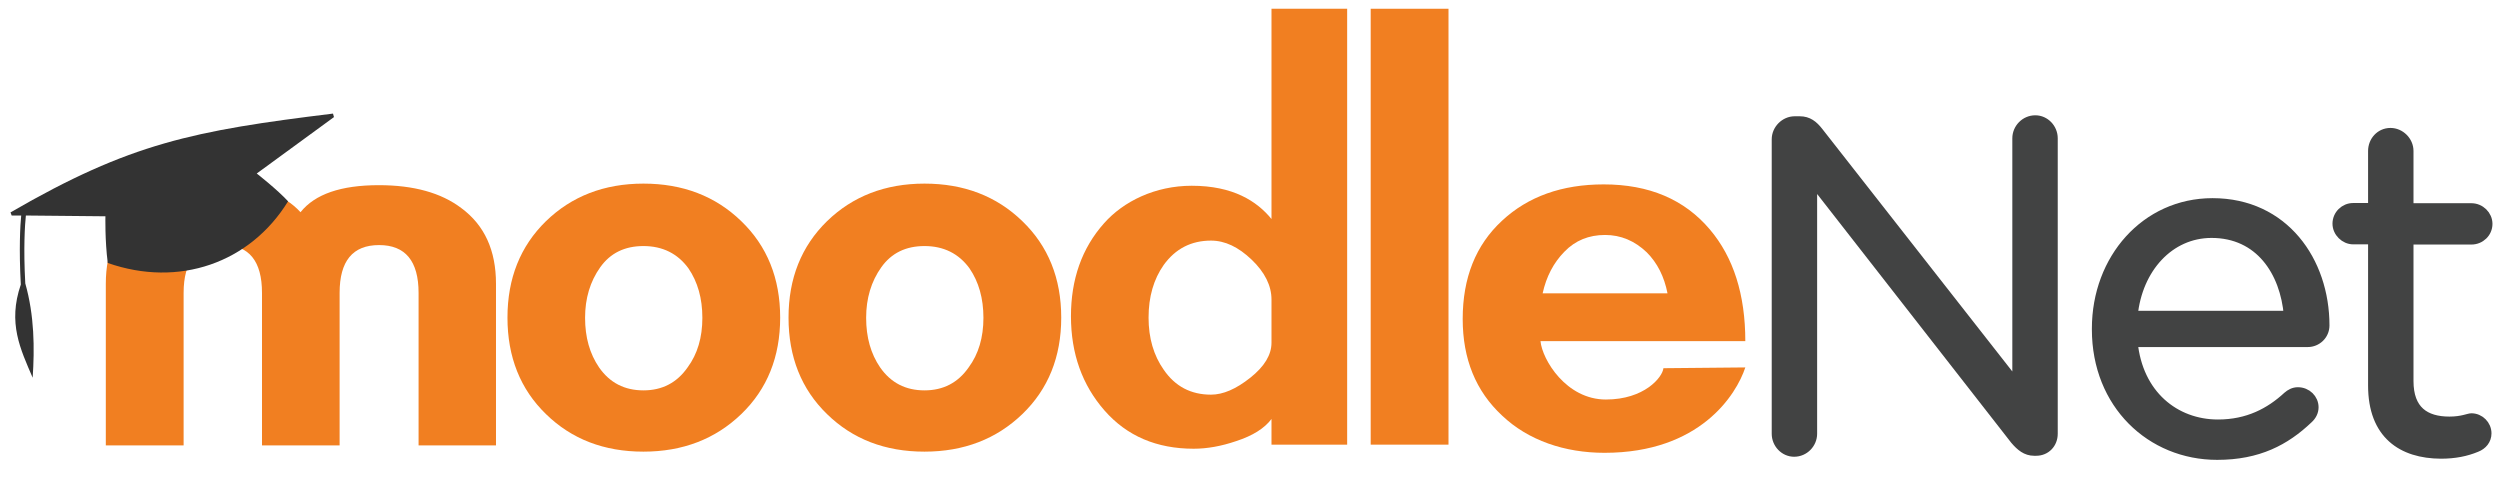
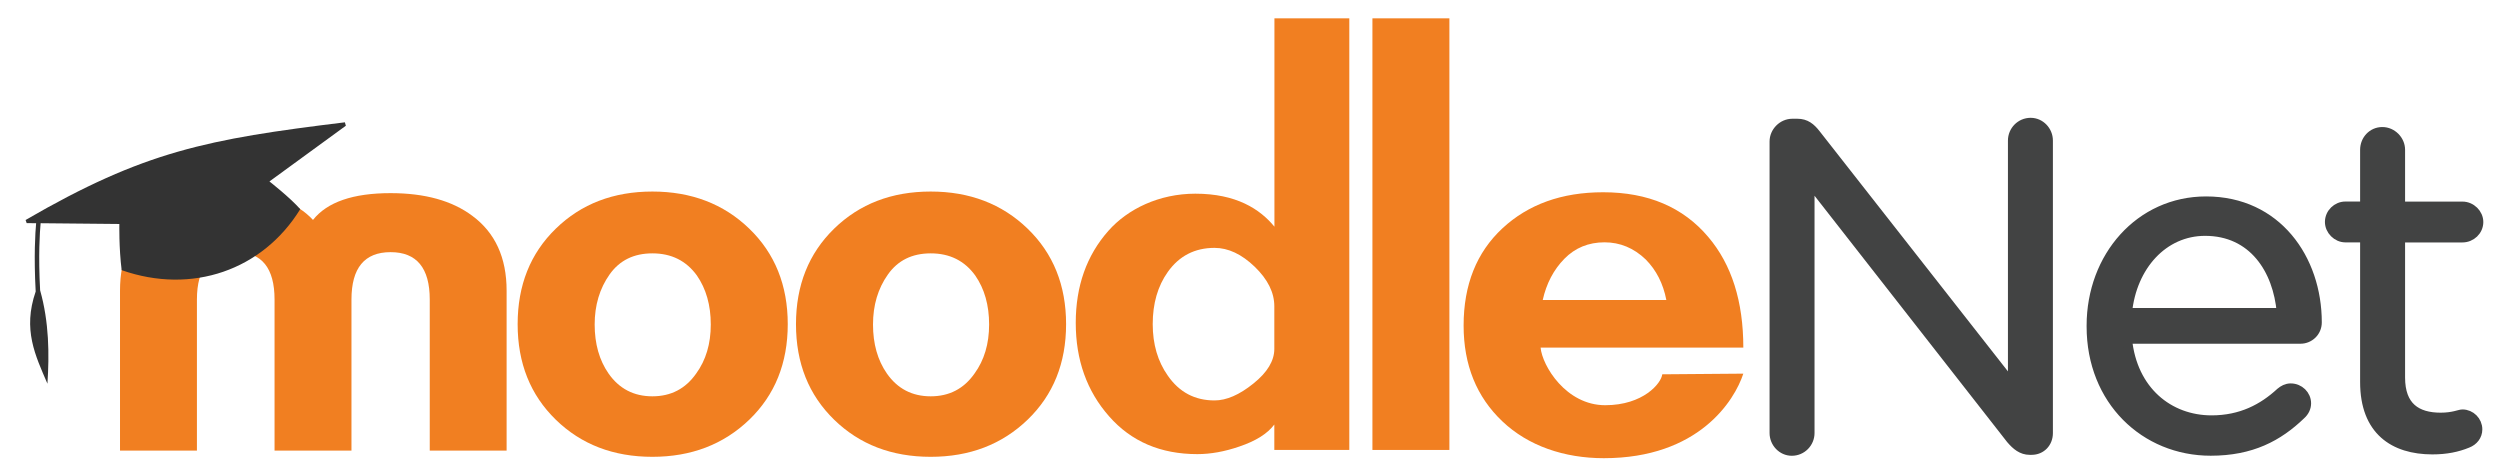
- <svg xmlns="http://www.w3.org/2000/svg" version="1.1" id="Layer_1" x="0px" y="0px" viewBox="0 0 1285.3 245.9" style="enable-background:new 0 0 1285.3 245.9;" xml:space="preserve">
+ <svg xmlns="http://www.w3.org/2000/svg" version="1.1" id="Layer_1" x="0px" y="0px" viewBox="0 0 4553.8 849.9" style="enable-background:new 0 0 4553.8 849.9;" xml:space="preserve">
  <g>
-     <path style="fill:#424343;stroke:#424343;stroke-width:4.847;stroke-miterlimit:10;" d="M913.3,71.6c0-5,4.3-9.4,9.4-9.4h2.6   c4.3,0,7,2.2,9.6,5.5L1037,198V71.1c0-5,4.1-9.4,9.4-9.4c5,0,9.1,4.3,9.1,9.4V223c0,5-3.6,8.9-8.7,8.9h-1c-4.1,0-7-2.4-9.9-5.8   L931.8,92.7V223c0,5-4.1,9.4-9.4,9.4c-5,0-9.1-4.3-9.1-9.4V71.6z" />
-     <path style="fill:#424343;stroke:#424343;stroke-width:4.847;stroke-miterlimit:10;" d="M1139.9,234c-34.1,0-62-26.2-62-64.6v-0.5   c0-35.8,25.2-64.6,59.6-64.6c36.8,0,57.7,30,57.7,63c0,5-4.1,8.7-8.7,8.7h-89.9c2.6,26.9,21.6,42.1,43.7,42.1   c15.4,0,26.7-6,35.8-14.4c1.4-1.2,3.1-2.2,5.3-2.2c4.6,0,8.2,3.6,8.2,7.9c0,2.2-1,4.3-2.9,6C1174.9,226.6,1161,234,1139.9,234z    M1176.6,162.2c-1.9-22.6-14.9-42.3-39.6-42.3c-21.6,0-38,18-40.4,42.3H1176.6z" />
-     <path style="fill:#424343;stroke:#424343;stroke-width:4.847;stroke-miterlimit:10;" d="M1219.9,198.2v-75h-10.1   c-4.3,0-8.2-3.8-8.2-8.2c0-4.6,3.8-8.2,8.2-8.2h10.1V77.6c0-5,3.8-9.4,9.1-9.4c5,0,9.4,4.3,9.4,9.4v29.3h32.2   c4.6,0,8.4,3.8,8.4,8.2c0,4.6-3.8,8.2-8.4,8.2h-32.2v72.6c0,15.1,8.4,20.7,20.9,20.7c6.5,0,9.9-1.7,11.3-1.7c4.3,0,7.9,3.6,7.9,7.9   c0,3.4-2.2,6-5.3,7.2c-5.3,2.2-11.1,3.4-18.3,3.4C1235,233.3,1219.9,223.4,1219.9,198.2z" />
+     <path style="fill:#424343;stroke:#424343;stroke-width:17.005;stroke-miterlimit:10;" d="M3231.8,257.7c0-17.7,15.2-32.9,32.9-32.9   h9.3c15.2,0,24.5,7.6,33.7,19.4l358.3,456.9V256c0-17.7,14.3-32.9,32.9-32.9c17.7,0,32,15.2,32,32.9v532.8   c0,17.7-12.6,31.2-30.3,31.2h-3.4c-14.3,0-24.5-8.4-34.6-20.2l-365.9-467.9v456.9c0,17.7-14.3,32.9-32.9,32.9   c-17.7,0-32-15.2-32-32.9V257.7z" />
+     <path style="fill:#424343;stroke:#424343;stroke-width:17.005;stroke-miterlimit:10;" d="M4026.8,821.6   c-119.7,0-217.5-91.9-217.5-226.8v-1.7c0-125.6,88.5-226.8,209.1-226.8c129,0,202.3,105.4,202.3,220.9c0,17.7-14.3,30.4-30.3,30.4   H3875c9.3,94.4,75.9,147.5,153.4,147.5c54,0,93.6-21.1,125.6-50.6c5.1-4.2,11-7.6,18.5-7.6c16,0,28.7,12.6,28.7,27.8   c0,7.6-3.4,15.2-10.1,21.1C4149.8,795.5,4101,821.6,4026.8,821.6z M4155.7,569.5c-6.7-79.2-52.3-148.4-139.1-148.4   c-75.9,0-133.2,63.2-141.6,148.4H4155.7z" />
+     <path style="fill:#424343;stroke:#424343;stroke-width:17.005;stroke-miterlimit:10;" d="M4307.5,696v-263h-35.4   c-15.2,0-28.7-13.5-28.7-28.7c0-16,13.5-28.7,28.7-28.7h35.4V272.8c0-17.7,13.5-32.9,32-32.9c17.7,0,32.9,15.2,32.9,32.9v102.9h113   c16,0,29.5,13.5,29.5,28.7c0,16-13.5,28.7-29.5,28.7h-113v254.6c0,53.1,29.5,72.5,73.3,72.5c22.8,0,34.6-5.9,39.6-5.9   c15.2,0,27.8,12.6,27.8,27.8c0,11.8-7.6,21.1-18.5,25.3c-18.5,7.6-38.8,11.8-64.1,11.8C4360.6,819.1,4307.5,784.5,4307.5,696z" />
  </g>
  <g>
-     <path style="fill:#F17F21;" d="M215.2,229v-78.4c0-16.4-6.8-24.6-20.3-24.6c-13.6,0-20.3,8.2-20.3,24.6V229h-39.9v-78.4   c0-16.4-6.7-24.6-20-24.6c-13.5,0-20.3,8.2-20.3,24.6V229H54.4v-83.1c0-17.1,5.9-30.1,17.8-38.9c10.5-7.8,24.6-11.8,42.4-11.8   c18.1,0,31.4,4.6,39.9,13.9c7.4-9.3,20.8-13.9,40.3-13.9c17.8,0,32,3.9,42.4,11.8c11.9,8.8,17.8,21.7,17.8,38.9V229H215.2z" />
-     <path style="fill:#F17F21;" d="M704.7,228.6V4.5h40v224.1H704.7z" />
-     <path style="fill:#F17F21;" d="M653.7,228.6v-13.2c-3.6,4.8-9.6,8.6-18.2,11.4c-7.6,2.6-14.9,3.9-21.8,3.9   c-19,0-34.3-6.5-45.8-19.6c-11.5-13.1-17.3-29.3-17.3-48.5c0-19,5.6-35,17-47.8c10-11.3,26.3-19.3,45.1-19.3   c21.2,0,33.5,7.9,41,17.1V4.5h38.9v224.1H653.7z M653.7,154c0-7.1-3.4-14-10.2-20.5c-6.8-6.5-13.7-9.8-20.9-9.8   c-10.2,0-18.3,4.2-24.3,12.5c-5.2,7.4-7.8,16.4-7.8,27.1c0,10.5,2.6,19.4,7.8,26.8c5.9,8.6,14,12.8,24.3,12.8   c6.2,0,12.9-2.9,20.2-8.7c7.3-5.8,10.9-11.8,10.9-18V154z" />
-     <path style="fill:#F17F21;" d="M475.3,232.2c-20.2,0-36.9-6.4-50.1-19.3c-13.2-12.8-19.8-29.4-19.8-49.6c0-20.2,6.6-36.7,19.8-49.6   c13.2-12.8,29.9-19.3,50.1-19.3c20.2,0,37,6.4,50.3,19.3c13.3,12.8,20,29.4,20,49.6c0,20.2-6.7,36.8-20,49.6   C512.3,225.7,495.5,232.2,475.3,232.2z M475.3,126.5c-9.6,0-17,3.6-22.2,10.9c-5.2,7.3-7.8,16-7.8,26c0,10,2.4,18.5,7.2,25.5   c5.5,7.9,13.1,11.8,22.8,11.8c9.6,0,17.2-3.9,22.7-11.8c5.1-6.9,7.6-15.4,7.6-25.5c0-10-2.4-18.5-7.2-25.5   C492.9,130.4,485.2,126.5,475.3,126.5z" />
-     <path style="fill:#F17F21;" d="M330.8,232.2c-20.2,0-36.9-6.4-50.1-19.3c-13.2-12.8-19.8-29.4-19.8-49.6c0-20.2,6.6-36.7,19.8-49.6   c13.2-12.8,29.9-19.3,50.1-19.3c20.2,0,37,6.4,50.3,19.3c13.3,12.8,20,29.4,20,49.6c0,20.2-6.7,36.8-20,49.6   C367.8,225.7,351,232.2,330.8,232.2z M330.8,126.5c-9.6,0-17,3.6-22.2,10.9c-5.2,7.3-7.8,16-7.8,26c0,10,2.4,18.5,7.2,25.5   c5.5,7.9,13.1,11.8,22.8,11.8c9.6,0,17.2-3.9,22.7-11.8c5.1-6.9,7.6-15.4,7.6-25.5c0-10-2.4-18.5-7.2-25.5   C348.4,130.4,340.7,126.5,330.8,126.5z" />
-     <path style="fill:#F17F21;" d="M792,175.4c0.9,9.5,13.2,30,33.6,30c19.8,0,29.1-11.4,29.6-16.1l42.1-0.4   c-4.6,14-23.3,43.9-72.4,43.9c-20.5,0-39.2-6.4-52.6-19.1C758.7,201.1,752,184.5,752,164c0-21.2,6.7-38,20.2-50.5   c13.4-12.5,30.9-18.7,52.3-18.7c23.3,0,41.5,7.7,54.6,23.2c12.1,14.3,18.2,33.4,18.2,57.4H792z M857.3,150.8   c-1.7-8.6-5.2-15.6-10.7-21.1c-6.2-5.9-13.3-8.9-21.4-8.9c-8.3,0-15.3,2.8-20.9,8.6c-5.6,5.7-9.3,12.8-11.2,21.4H857.3z" />
-     <path style="fill:#333333;" d="M132,89.2l39.7-29l-0.5-1.8C99.6,67.2,67,73.5,5.4,109.2l0.6,1.6l4.9,0c-0.5,4.9-1.2,17.1-0.2,35.5   c-6.8,19.8-0.2,33.2,6.1,47.9c1-15.2,0.9-31.9-3.8-48.5c-1-18.2-0.2-30.2,0.3-34.9l40.9,0.4c0,0-0.3,12.3,1.2,24   c36.5,12.8,73.2,0,92.7-31.7C142.6,97.5,132,89.2,132,89.2z" />
+     <path style="fill:#F17F21;" d="M782.8,820.8V545.6c0-57.5-23.8-86.3-71.3-86.3c-47.6,0-71.3,28.8-71.3,86.3v275.2H500.1V545.6   c0-57.5-23.4-86.3-70.1-86.3c-47.5,0-71.3,28.8-71.3,86.3v275.2H218.6V529.4c0-60.1,20.8-105.5,62.5-136.3   c36.7-27.5,86.3-41.3,148.9-41.3c63.4,0,110.1,16.3,140.1,48.8c25.8-32.5,72.9-48.8,141.4-48.8c62.5,0,112.1,13.8,148.8,41.3   c41.7,30.8,62.5,76.3,62.5,136.3v291.4H782.8z" />
+     <path style="fill:#F17F21;" d="M2499.9,819.6V33.4h140.2v786.2H2499.9z" />
+     <path style="fill:#F17F21;" d="M2321.2,819.6v-46.3c-12.5,16.7-33.8,30-63.8,40.1c-26.7,9.2-52.2,13.8-76.4,13.8   c-66.8,0-120.4-22.9-160.8-68.9c-40.5-45.9-60.7-102.7-60.7-170.2c0-66.7,19.7-122.8,59.5-167.7c35.2-39.8,92.4-67.6,158.4-67.6   c74.3,0,117.6,27.9,144,60.1V33.4h136.4v786.2H2321.2z M2321.2,557.9c0-25-11.9-49-35.7-72c-23.8-22.9-48.2-34.4-73.2-34.4   c-35.9,0-64.3,14.6-85.1,43.8c-18.4,25.9-27.5,57.6-27.5,95.1c0,36.7,9.2,68,27.5,93.9c20.9,30.1,49.2,45.1,85.1,45.1   c21.7,0,45.3-10.2,70.7-30.7c25.5-20.4,38.2-41.5,38.2-63.2V557.9z" />
+     <path style="fill:#F17F21;" d="M1695.3,832.1c-71,0-129.6-22.5-175.9-67.6c-46.3-45.1-69.5-103-69.5-174   c0-70.9,23.2-128.9,69.5-174c46.3-45.1,104.9-67.6,175.9-67.6c70.9,0,129.8,22.5,176.5,67.6c46.7,45.1,70.1,103.1,70.1,174   c0,71-23.4,129-70.1,174C1825.1,809.5,1766.2,832.1,1695.3,832.1z M1695.3,461.5c-33.8,0-59.8,12.8-77.9,38.4   c-18.2,25.6-27.2,56-27.2,91.2c0,35.2,8.4,65,25.3,89.3c19.4,27.7,46,41.5,79.8,41.5c33.8,0,60.4-13.8,79.8-41.5   c17.7-24.3,26.6-54.1,26.6-89.3c0-35.2-8.4-65-25.3-89.3C1756.9,474.9,1729.9,461.5,1695.3,461.5z" />
+     <path style="fill:#F17F21;" d="M1188.3,832.1c-70.9,0-129.6-22.5-175.9-67.6c-46.3-45.1-69.5-103-69.5-174   c0-70.9,23.1-128.9,69.5-174c46.3-45.1,105-67.6,175.9-67.6c70.9,0,129.8,22.5,176.5,67.6c46.7,45.1,70.1,103.1,70.1,174   c0,71-23.4,129-70.1,174C1318,809.5,1259.2,832.1,1188.3,832.1z M1188.3,461.5c-33.8,0-59.8,12.8-77.9,38.4   c-18.1,25.6-27.2,56-27.2,91.2c0,35.2,8.4,65,25.3,89.3c19.4,27.7,46.1,41.5,79.8,41.5c33.8,0,60.4-13.8,79.8-41.5   c17.7-24.3,26.6-54.1,26.6-89.3c0-35.2-8.5-65-25.3-89.3C1249.9,474.9,1222.9,461.5,1188.3,461.5z" />
+     <path style="fill:#F17F21;" d="M2806.2,633c3,33.4,46.4,105.1,117.7,105.1c69.4,0,102.3-40.1,103.9-56.3l147.7-1.2   c-16.1,49.3-81.6,154-254.2,154c-71.8,0-137.5-22.3-184.6-67C2689.6,723,2666,664.8,2666,593c0-74.3,23.6-133.3,70.7-177.1   c47.2-43.8,108.3-65.7,183.4-65.7c81.8,0,145.6,27.1,191.5,81.4c42.6,50.1,63.9,117.3,63.9,201.6H2806.2z M3035.3,546.6   c-5.8-30.1-18.4-54.6-37.5-73.9c-21.7-20.9-46.8-31.3-75.1-31.3c-29.2,0-53.6,10-73.2,30c-19.6,20-32.7,45.1-39.4,75.1H3035.3z" />
+     <path style="fill:#333333;" d="M490.8,330.5L630,229l-1.8-6.2c-251,30.7-365.3,52.5-581.6,177.9l2,5.7l17.2,0.2   c-1.6,17.3-4.3,60.1-0.8,124.4c-24,69.5-0.6,116.6,21.4,167.9c3.5-53.5,3.1-111.9-13.3-170C69.6,465,72.5,422.9,74,406.6l143.4,1.4   c0,0-0.9,43.3,4.2,84.1c128.1,45,257-0.2,325.3-111.1C528,359.6,490.8,330.5,490.8,330.5z" />
  </g>
</svg>
